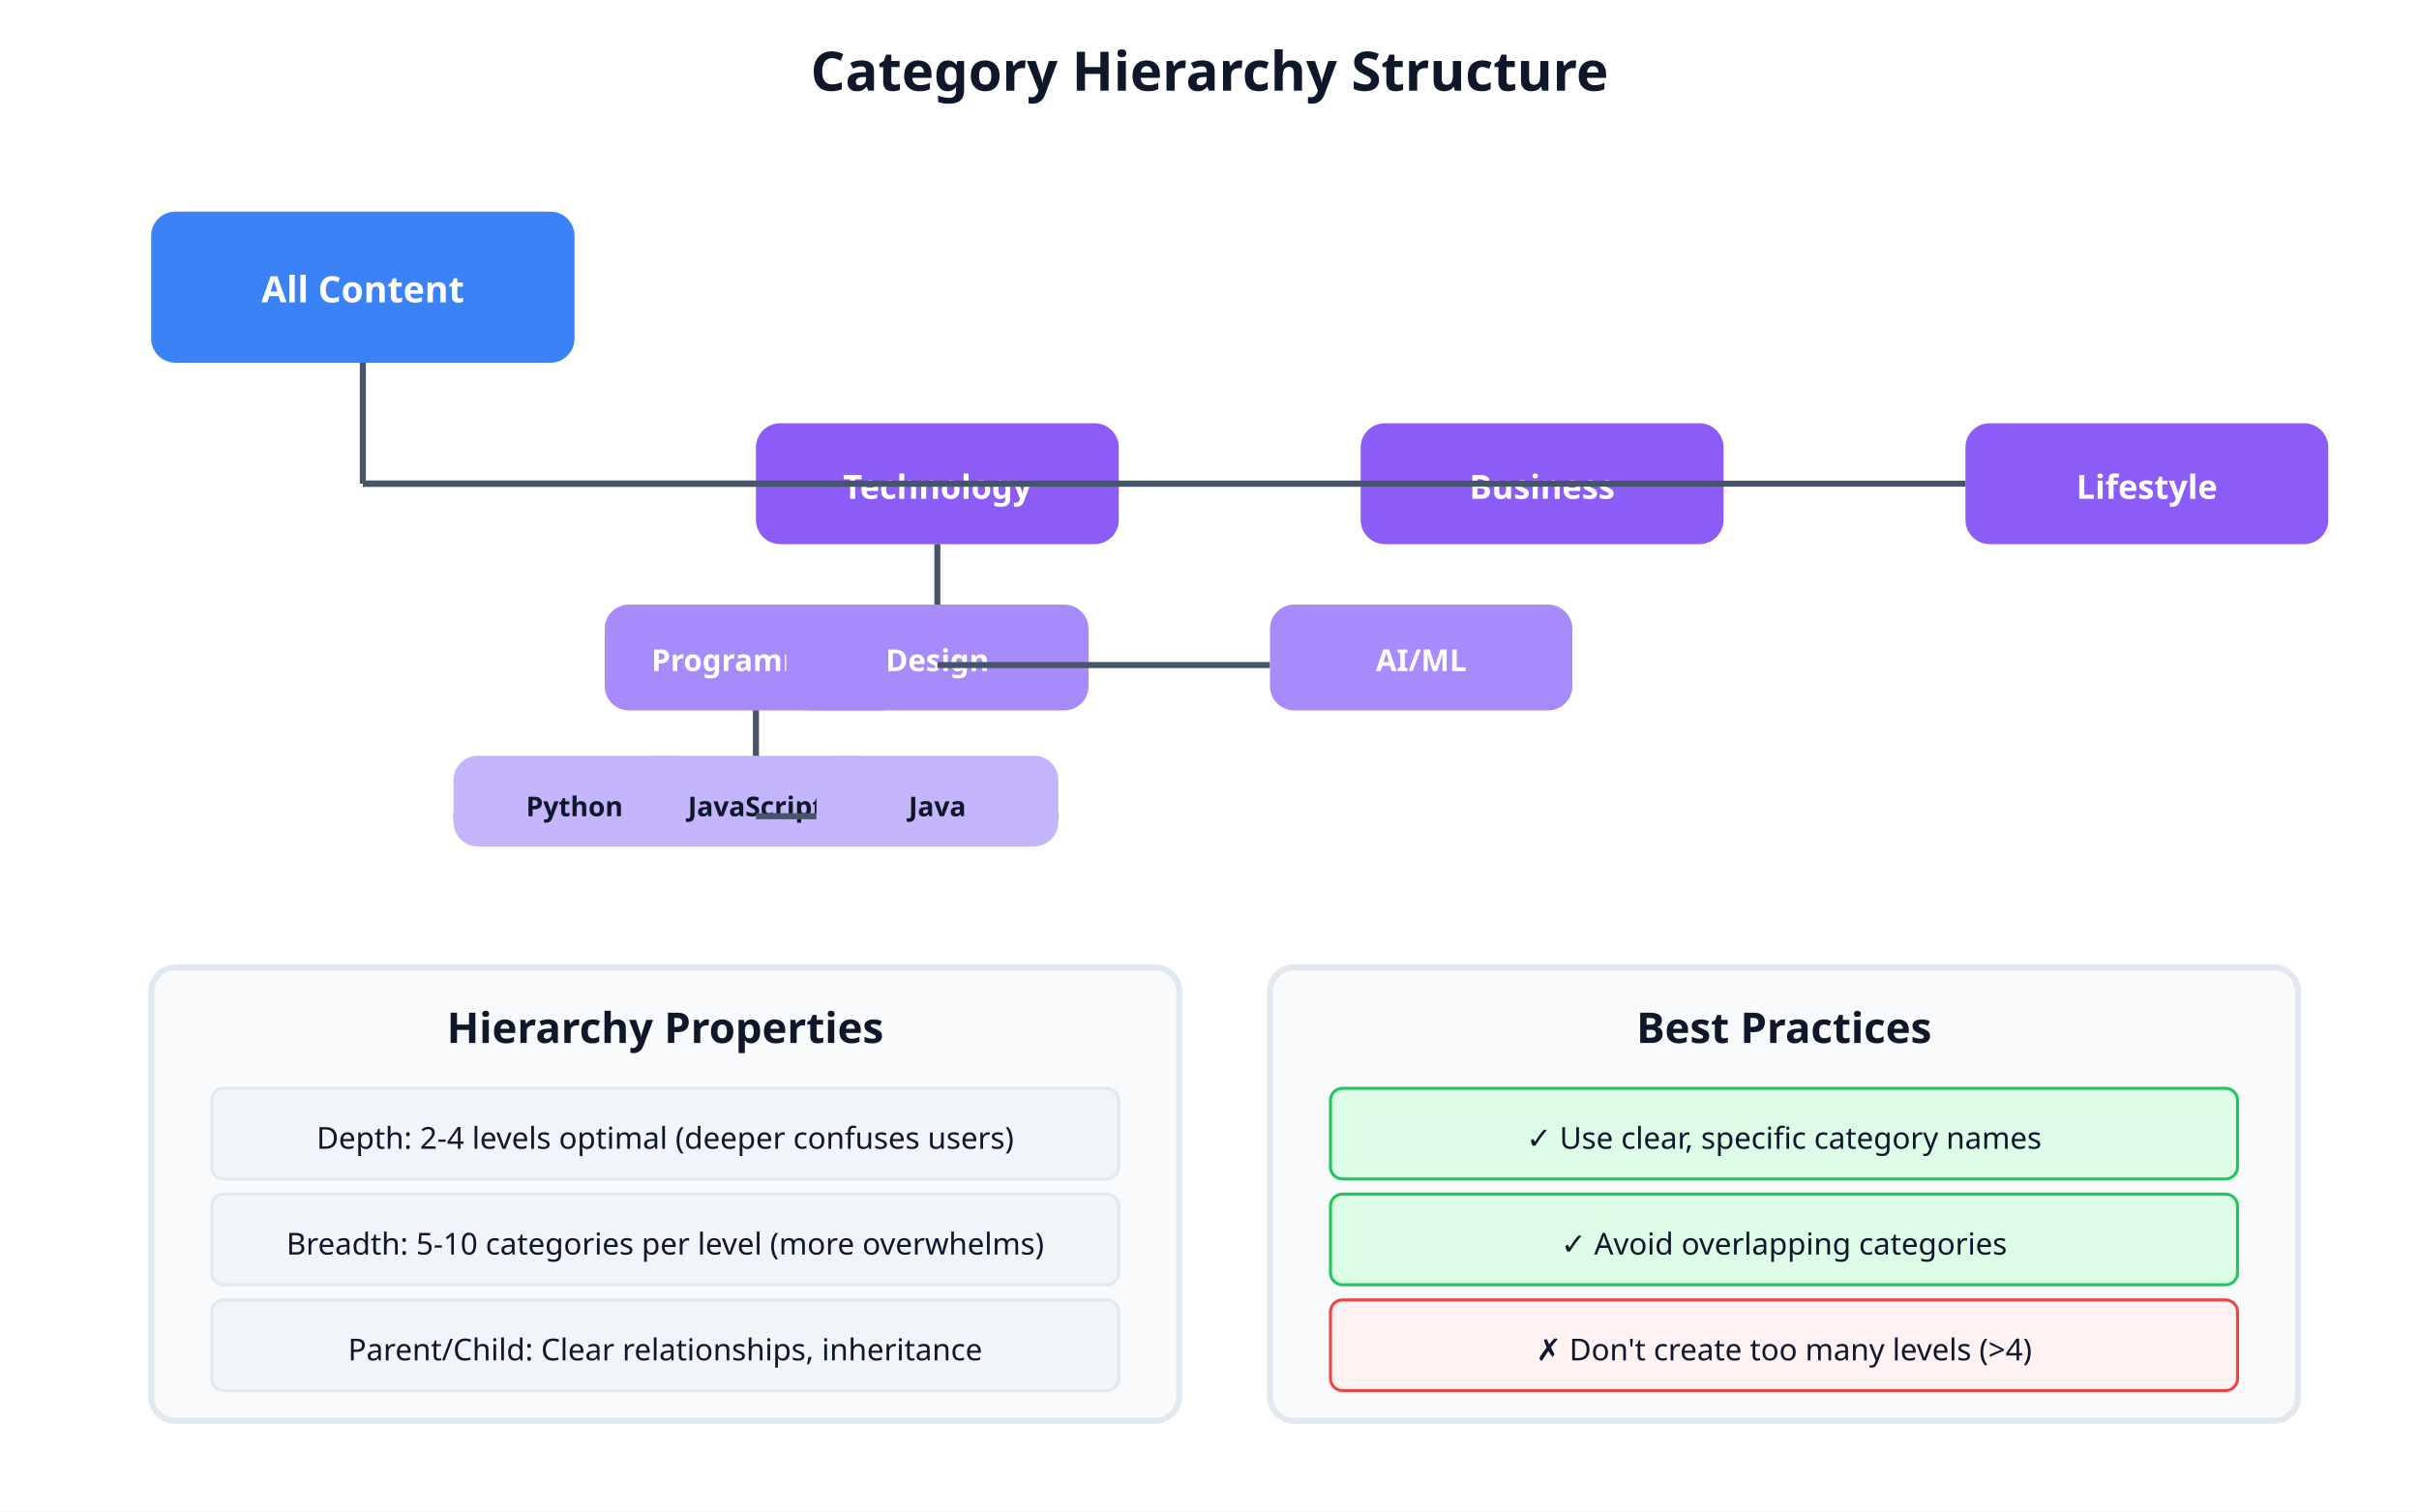
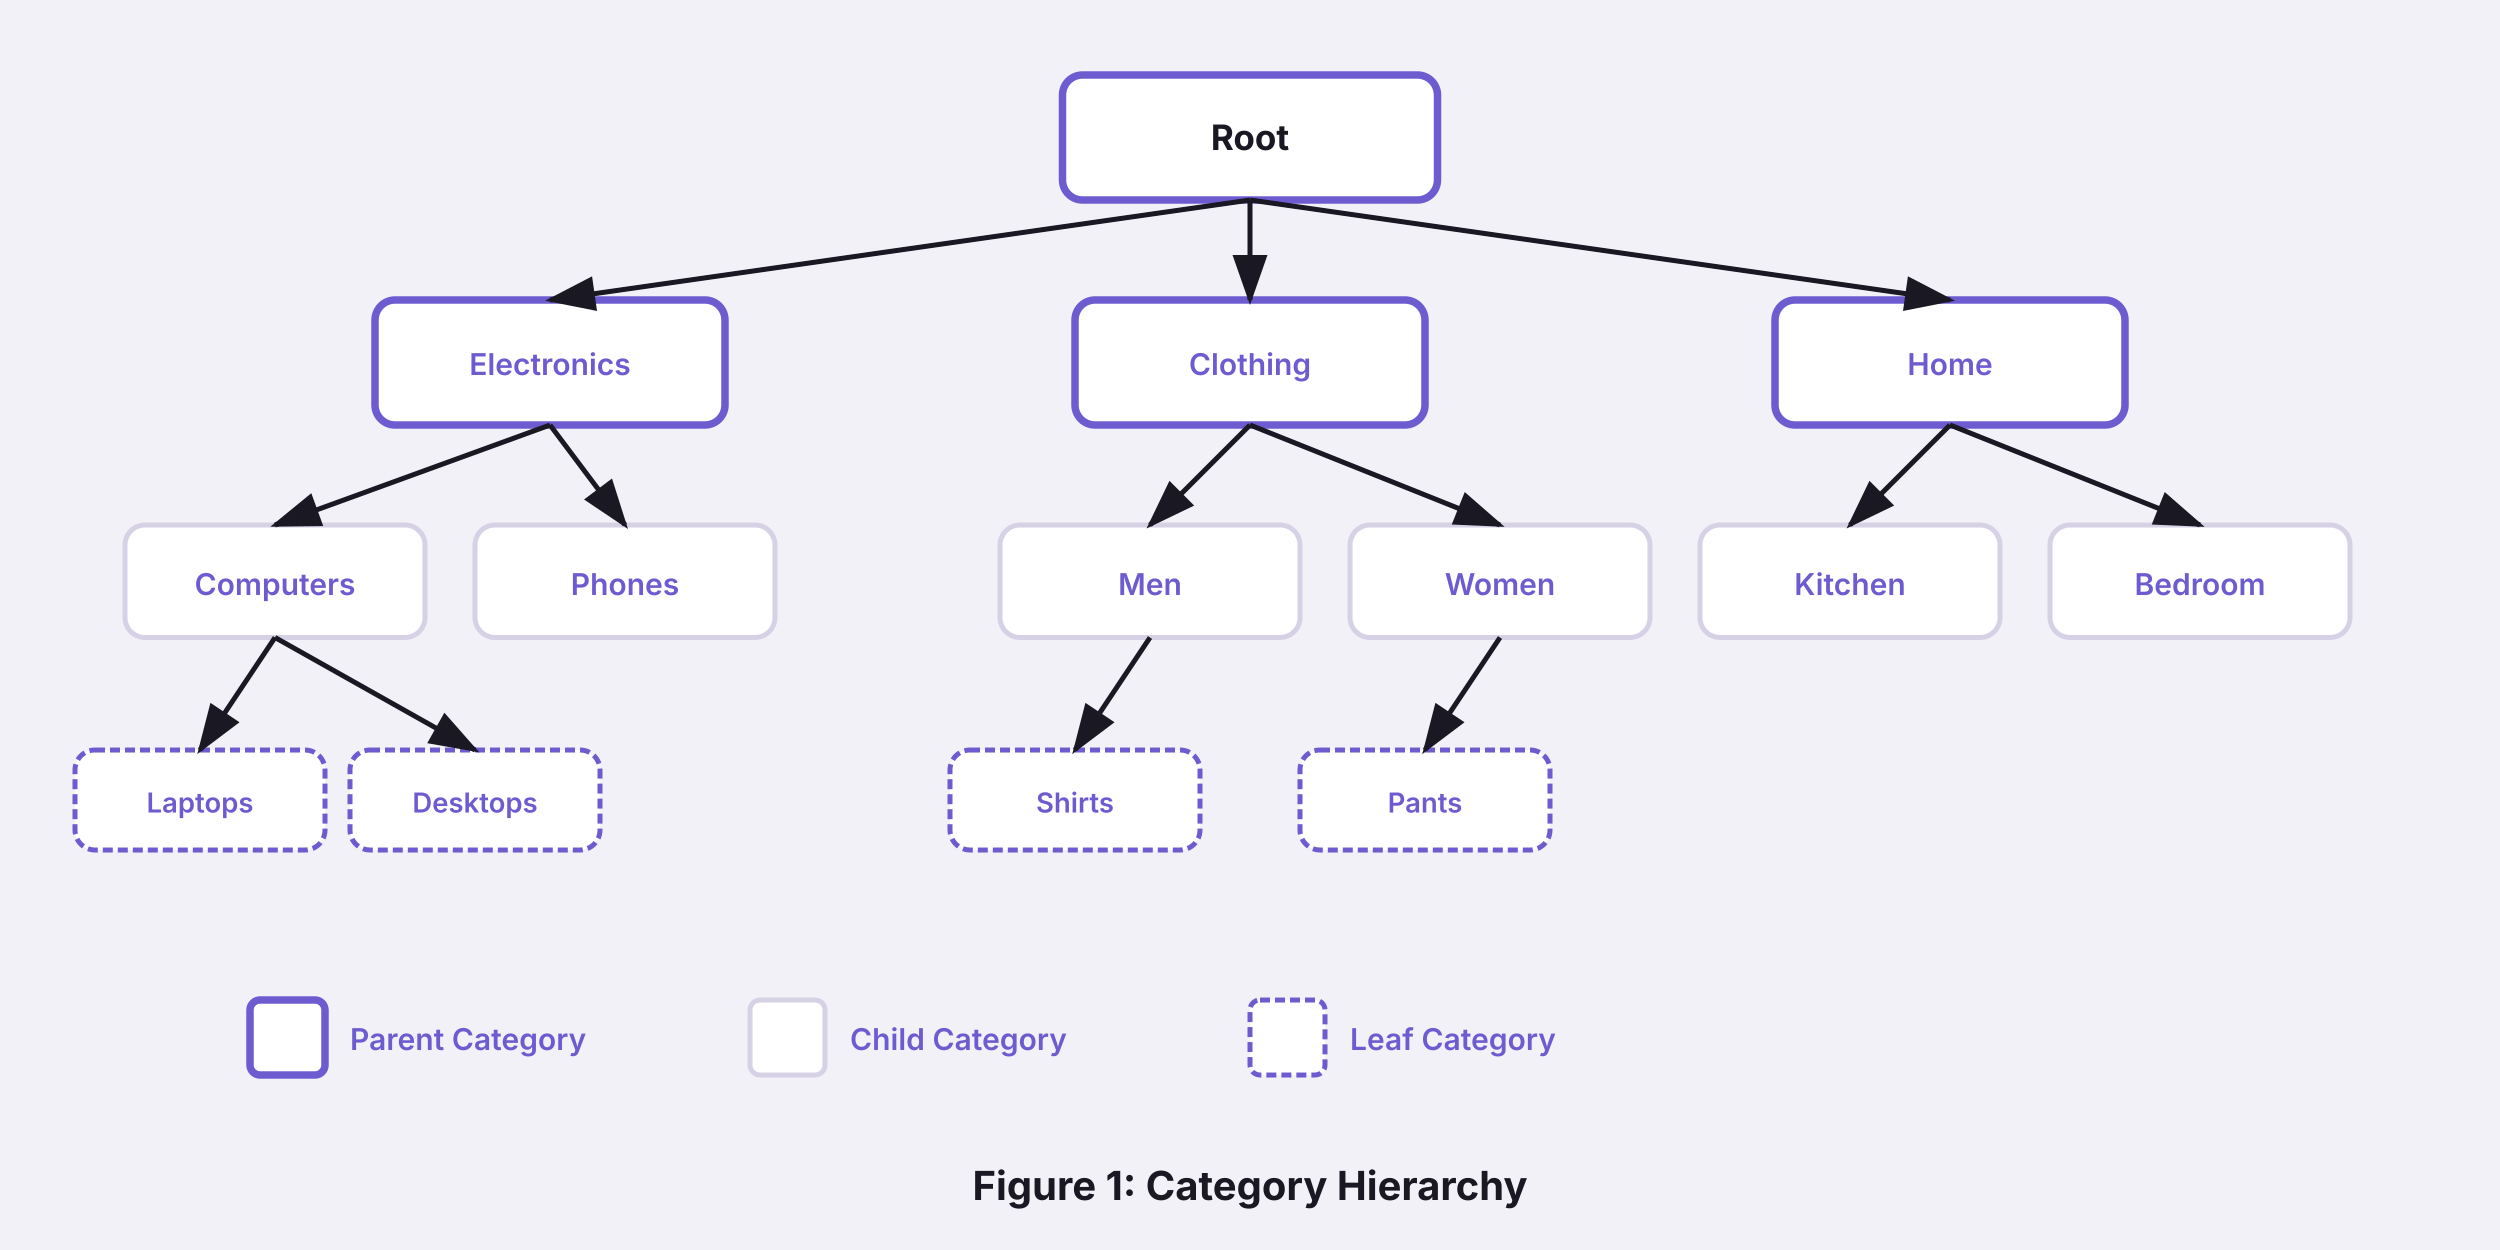
- <svg xmlns="http://www.w3.org/2000/svg" viewBox="0 0 800 500" width="800" height="500">
-   <rect width="800" height="500" fill="#ffffff" />
-   <text x="400" y="30" text-anchor="middle" font-family="system-ui" font-size="18" font-weight="bold" fill="#0f172a">Category Hierarchy Structure</text>
-   <rect x="50" y="70" width="140" height="50" rx="8" fill="#3b82f6" />
-   <text x="120" y="100" text-anchor="middle" font-family="system-ui" font-size="12" font-weight="bold" fill="#ffffff">All Content</text>
-   <line x1="120" y1="120" x2="120" y2="160" stroke="#475569" stroke-width="2" />
-   <line x1="120" y1="160" x2="250" y2="160" stroke="#475569" stroke-width="2" />
-   <rect x="250" y="140" width="120" height="40" rx="8" fill="#8b5cf6" />
-   <text x="310" y="165" text-anchor="middle" font-family="system-ui" font-size="11" font-weight="bold" fill="#ffffff">Technology</text>
-   <line x1="120" y1="160" x2="450" y2="160" stroke="#475569" stroke-width="2" />
-   <rect x="450" y="140" width="120" height="40" rx="8" fill="#8b5cf6" />
-   <text x="510" y="165" text-anchor="middle" font-family="system-ui" font-size="11" font-weight="bold" fill="#ffffff">Business</text>
-   <line x1="120" y1="160" x2="650" y2="160" stroke="#475569" stroke-width="2" />
-   <rect x="650" y="140" width="120" height="40" rx="8" fill="#8b5cf6" />
-   <text x="710" y="165" text-anchor="middle" font-family="system-ui" font-size="11" font-weight="bold" fill="#ffffff">Lifestyle</text>
-   <line x1="310" y1="180" x2="310" y2="220" stroke="#475569" stroke-width="2" />
-   <line x1="310" y1="220" x2="200" y2="220" stroke="#475569" stroke-width="2" />
-   <rect x="200" y="200" width="100" height="35" rx="8" fill="#a78bfa" />
-   <text x="250" y="222" text-anchor="middle" font-family="system-ui" font-size="10" font-weight="bold" fill="#ffffff">Programming</text>
-   <line x1="310" y1="220" x2="310" y2="220" stroke="#475569" stroke-width="2" />
-   <rect x="260" y="200" width="100" height="35" rx="8" fill="#a78bfa" />
-   <text x="310" y="222" text-anchor="middle" font-family="system-ui" font-size="10" font-weight="bold" fill="#ffffff">Design</text>
-   <line x1="310" y1="220" x2="420" y2="220" stroke="#475569" stroke-width="2" />
-   <rect x="420" y="200" width="100" height="35" rx="8" fill="#a78bfa" />
-   <text x="470" y="222" text-anchor="middle" font-family="system-ui" font-size="10" font-weight="bold" fill="#ffffff">AI/ML</text>
-   <line x1="250" y1="235" x2="250" y2="270" stroke="#475569" stroke-width="2" />
-   <line x1="250" y1="270" x2="150" y2="270" stroke="#475569" stroke-width="2" />
-   <rect x="150" y="250" width="80" height="30" rx="8" fill="#c4b5fd" />
-   <text x="190" y="270" text-anchor="middle" font-family="system-ui" font-size="9" font-weight="bold" fill="#0f172a">Python</text>
-   <line x1="250" y1="270" x2="250" y2="270" stroke="#475569" stroke-width="2" />
-   <rect x="210" y="250" width="80" height="30" rx="8" fill="#c4b5fd" />
-   <text x="250" y="270" text-anchor="middle" font-family="system-ui" font-size="9" font-weight="bold" fill="#0f172a">JavaScript</text>
-   <line x1="250" y1="270" x2="350" y2="270" stroke="#475569" stroke-width="2" />
-   <rect x="270" y="250" width="80" height="30" rx="8" fill="#c4b5fd" />
-   <text x="310" y="270" text-anchor="middle" font-family="system-ui" font-size="9" font-weight="bold" fill="#0f172a">Java</text>
-   <rect x="50" y="320" width="340" height="150" rx="8" fill="#f8fafc" stroke="#e2e8f0" stroke-width="2" />
-   <text x="220" y="345" text-anchor="middle" font-family="system-ui" font-size="14" font-weight="bold" fill="#0f172a">Hierarchy Properties</text>
-   <rect x="70" y="360" width="300" height="30" rx="4" fill="#f1f5f9" stroke="#e2e8f0" stroke-width="1" />
-   <text x="220" y="380" text-anchor="middle" font-family="system-ui" font-size="10" fill="#0f172a">Depth: 2-4 levels optimal (deeper confuses users)</text>
-   <rect x="70" y="395" width="300" height="30" rx="4" fill="#f1f5f9" stroke="#e2e8f0" stroke-width="1" />
-   <text x="220" y="415" text-anchor="middle" font-family="system-ui" font-size="10" fill="#0f172a">Breadth: 5-10 categories per level (more overwhelms)</text>
-   <rect x="70" y="430" width="300" height="30" rx="4" fill="#f1f5f9" stroke="#e2e8f0" stroke-width="1" />
-   <text x="220" y="450" text-anchor="middle" font-family="system-ui" font-size="10" fill="#0f172a">Parent/Child: Clear relationships, inheritance</text>
-   <rect x="420" y="320" width="340" height="150" rx="8" fill="#f8fafc" stroke="#e2e8f0" stroke-width="2" />
-   <text x="590" y="345" text-anchor="middle" font-family="system-ui" font-size="14" font-weight="bold" fill="#0f172a">Best Practices</text>
-   <rect x="440" y="360" width="300" height="30" rx="4" fill="#dcfce7" stroke="#22c55e" stroke-width="1" />
-   <text x="590" y="380" text-anchor="middle" font-family="system-ui" font-size="10" fill="#0f172a">✓ Use clear, specific category names</text>
-   <rect x="440" y="395" width="300" height="30" rx="4" fill="#dcfce7" stroke="#22c55e" stroke-width="1" />
-   <text x="590" y="415" text-anchor="middle" font-family="system-ui" font-size="10" fill="#0f172a">✓ Avoid overlapping categories</text>
-   <rect x="440" y="430" width="300" height="30" rx="4" fill="#fef2f2" stroke="#ef4444" stroke-width="1" />
-   <text x="590" y="450" text-anchor="middle" font-family="system-ui" font-size="10" fill="#0f172a">✗ Don't create too many levels (&gt;4)</text>
+ <svg xmlns="http://www.w3.org/2000/svg" viewBox="0 0 1000 500" class="w-full h-auto">
+   <defs>
+     <style>
+       .bg { fill: #f3f1f8; }
+       .category { fill: #ffffff; stroke: #6d5bd0; stroke-width: 2; }
+       .parent { fill: #ffffff; stroke: #6d5bd0; stroke-width: 3; }
+       .child { fill: #ffffff; stroke: #d7d1e6; stroke-width: 2; }
+       .leaf { fill: #ffffff; stroke: #6d5bd0; stroke-width: 2; stroke-dasharray: 4,2; }
+       .arrow { stroke: #1a1822; stroke-width: 2; fill: none; marker-end: url(#arrowhead); }
+       .text-label { font-family: system-ui, -apple-system, sans-serif; font-size: 14px; fill: #1a1822; font-weight: 700; }
+       .sublabel { font-family: system-ui, -apple-system, sans-serif; font-size: 12px; fill: #6d5bd0; font-weight: 600; }
+     </style>
+     <marker id="arrowhead" markerWidth="10" markerHeight="7" refX="9" refY="3.5" orient="auto">
+       <polygon points="0 0, 10 3.5, 0 7" fill="#1a1822" />
+     </marker>
+   </defs>
+   <rect class="bg" width="1000" height="500" data-theme="light" />
+   <rect class="parent" x="425" y="30" width="150" height="50" rx="8" />
+   <text x="500" y="60" text-anchor="middle" class="text-label">Root</text>
+   <rect class="parent" x="150" y="120" width="140" height="50" rx="8" />
+   <text x="220" y="150" text-anchor="middle" class="sublabel">Electronics</text>
+   <rect class="parent" x="430" y="120" width="140" height="50" rx="8" />
+   <text x="500" y="150" text-anchor="middle" class="sublabel">Clothing</text>
+   <rect class="parent" x="710" y="120" width="140" height="50" rx="8" />
+   <text x="780" y="150" text-anchor="middle" class="sublabel">Home</text>
+   <rect class="child" x="50" y="210" width="120" height="45" rx="8" />
+   <text x="110" y="238" text-anchor="middle" class="sublabel">Computers</text>
+   <rect class="child" x="190" y="210" width="120" height="45" rx="8" />
+   <text x="250" y="238" text-anchor="middle" class="sublabel">Phones</text>
+   <rect class="child" x="400" y="210" width="120" height="45" rx="8" />
+   <text x="460" y="238" text-anchor="middle" class="sublabel">Men</text>
+   <rect class="child" x="540" y="210" width="120" height="45" rx="8" />
+   <text x="600" y="238" text-anchor="middle" class="sublabel">Women</text>
+   <rect class="child" x="680" y="210" width="120" height="45" rx="8" />
+   <text x="740" y="238" text-anchor="middle" class="sublabel">Kitchen</text>
+   <rect class="child" x="820" y="210" width="120" height="45" rx="8" />
+   <text x="880" y="238" text-anchor="middle" class="sublabel">Bedroom</text>
+   <rect class="leaf" x="30" y="300" width="100" height="40" rx="8" />
+   <text x="80" y="325" text-anchor="middle" class="sublabel" style="font-size: 11px">Laptops</text>
+   <rect class="leaf" x="140" y="300" width="100" height="40" rx="8" />
+   <text x="190" y="325" text-anchor="middle" class="sublabel" style="font-size: 11px">Desktops</text>
+   <rect class="leaf" x="380" y="300" width="100" height="40" rx="8" />
+   <text x="430" y="325" text-anchor="middle" class="sublabel" style="font-size: 11px">Shirts</text>
+   <rect class="leaf" x="520" y="300" width="100" height="40" rx="8" />
+   <text x="570" y="325" text-anchor="middle" class="sublabel" style="font-size: 11px">Pants</text>
+   <path class="arrow" d="M500 80 L220 120" />
+   <path class="arrow" d="M500 80 L500 120" />
+   <path class="arrow" d="M500 80 L780 120" />
+   <path class="arrow" d="M220 170 L110 210" />
+   <path class="arrow" d="M220 170 L250 210" />
+   <path class="arrow" d="M500 170 L460 210" />
+   <path class="arrow" d="M500 170 L600 210" />
+   <path class="arrow" d="M780 170 L740 210" />
+   <path class="arrow" d="M780 170 L880 210" />
+   <path class="arrow" d="M110 255 L80 300" />
+   <path class="arrow" d="M110 255 L190 300" />
+   <path class="arrow" d="M460 255 L430 300" />
+   <path class="arrow" d="M600 255 L570 300" />
+   <rect class="parent" x="100" y="400" width="30" height="30" rx="4" />
+   <text x="140" y="420" text-anchor="start" class="sublabel">Parent Category</text>
+   <rect class="child" x="300" y="400" width="30" height="30" rx="4" />
+   <text x="340" y="420" text-anchor="start" class="sublabel">Child Category</text>
+   <rect class="leaf" x="500" y="400" width="30" height="30" rx="4" />
+   <text x="540" y="420" text-anchor="start" class="sublabel">Leaf Category</text>
+   <text x="500" y="480" text-anchor="middle" class="text-label" style="font-size: 16px">Figure 1: Category Hierarchy</text>
</svg>
